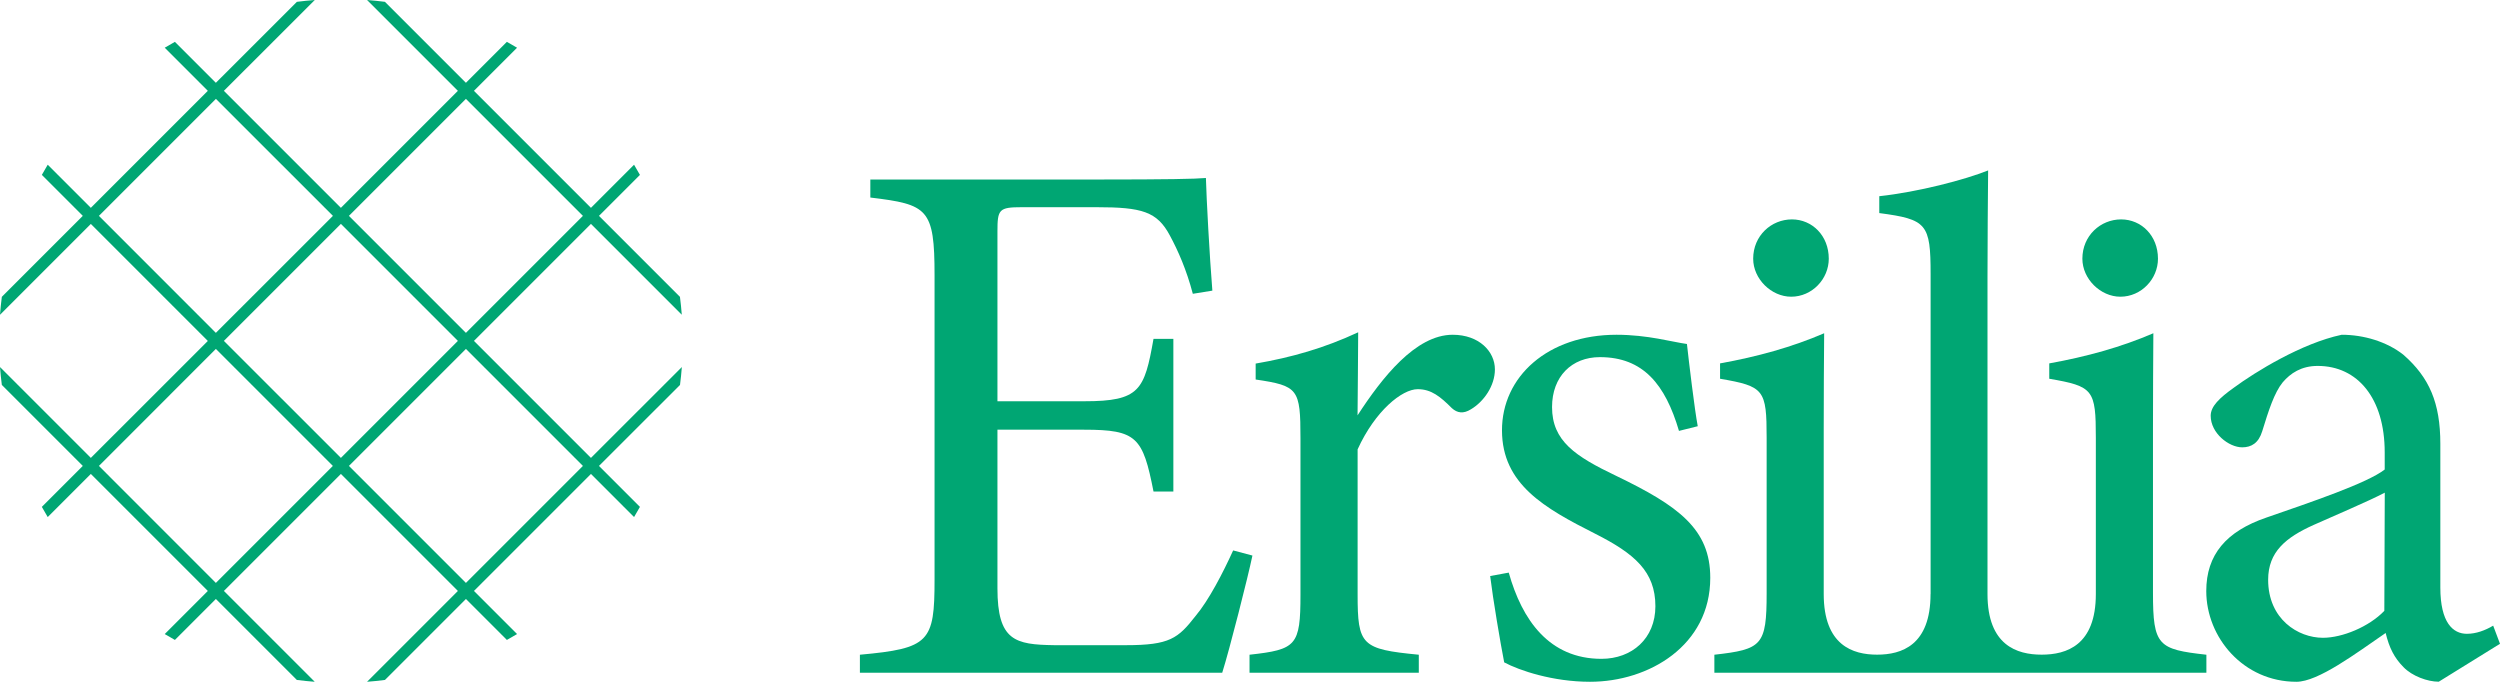
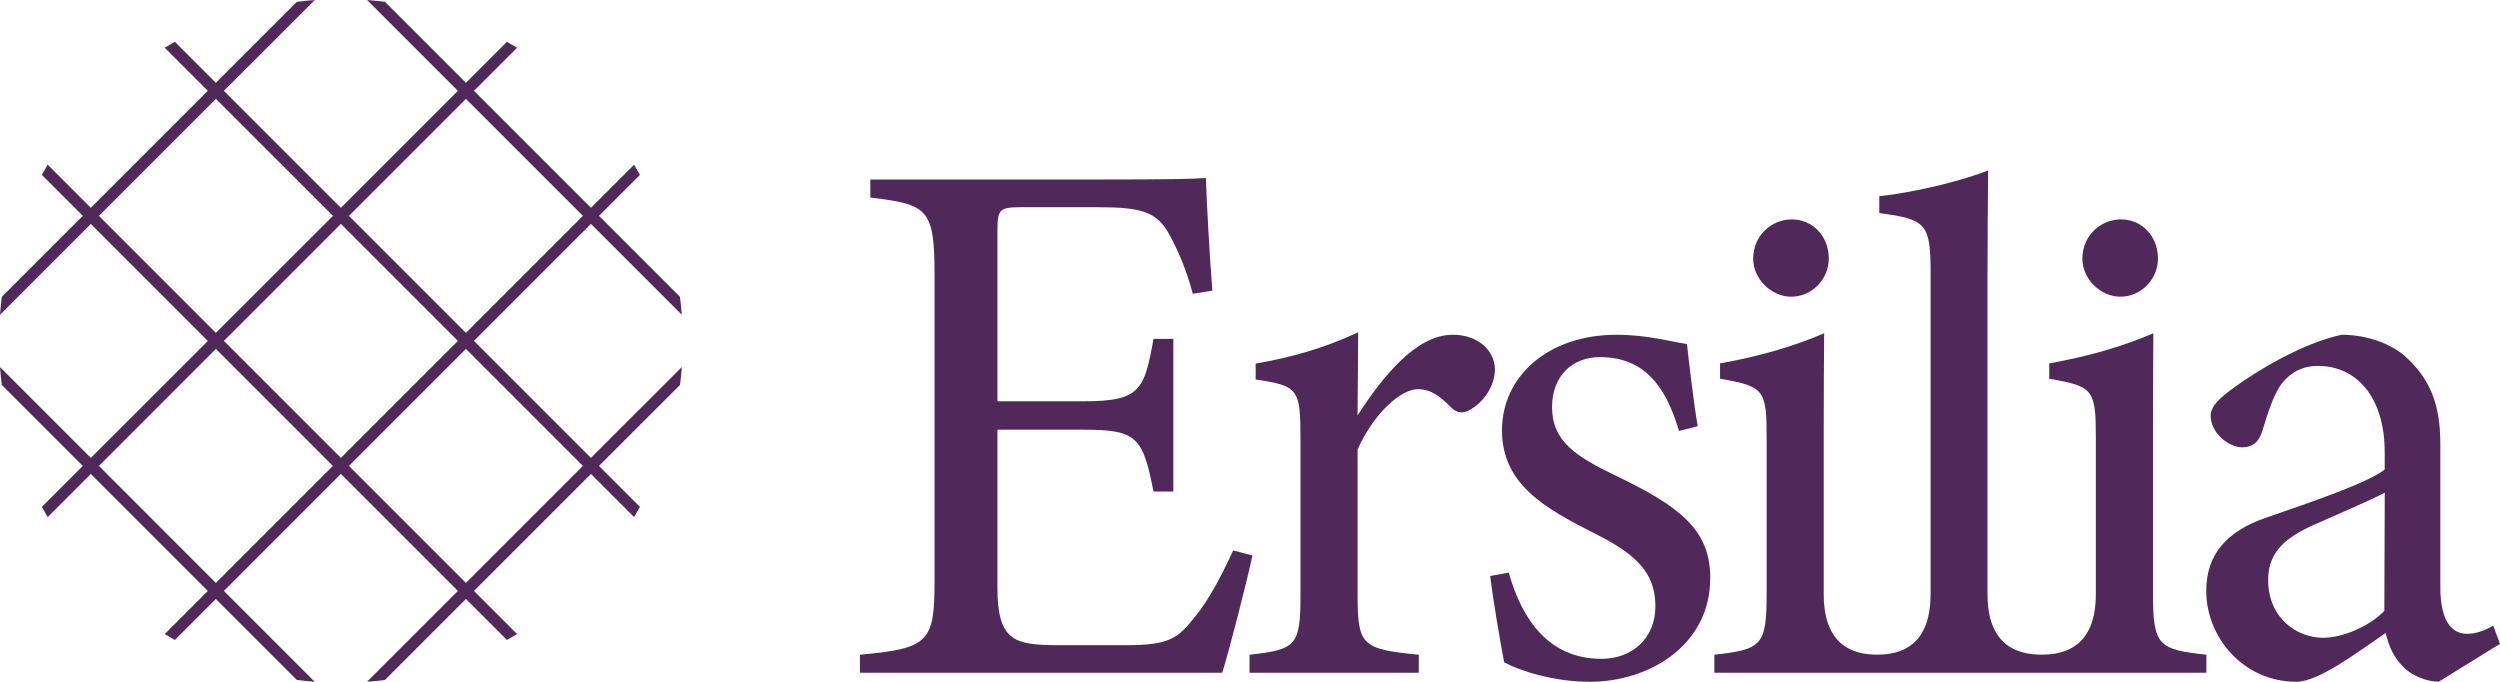
<svg xmlns="http://www.w3.org/2000/svg" version="1.1" id="Layer_1" x="0px" y="0px" viewBox="0 0 395.51 107.86" style="enable-background:new 0 0 395.51 107.86;" xml:space="preserve">
  <style type="text/css">
- 	.st0{fill:#00A673;}
+ 	.st0{fill:#50285a;}
</style>
  <g>
    <g>
      <g>
        <path class="st0" d="M195.09,87.08c-1.58,3.47-3.82,7.85-5.97,10.4c-2.74,3.51-4.07,4.59-10.97,4.59h-11.36     c-6.19-0.09-8.99-0.68-8.99-8.99v-25.1h13.72c8.35,0,9.28,1.2,10.97,9.78h3.14V53.61h-3.14c-1.44,8.13-2.17,9.87-10.95,9.87     H157.8V36.59c0-3.45,0.24-3.81,3.83-3.81h11.85c7.17,0,9.58,0.68,11.6,4.48c1.29,2.39,2.62,5.39,3.63,9.22l3.09-0.5     c-0.45-5.59-0.93-14.5-1.02-17.82c-1.67,0.15-6.06,0.24-17.09,0.24h-36v2.85c9.1,1.1,10.16,1.73,10.16,12.32v48.15     c0,9.84-0.81,10.86-11.81,11.86v2.85h57.32c1.14-3.6,4.09-15.2,4.78-18.54L195.09,87.08z" />
        <path class="st0" d="M229.82,52.96c-5.87,0-11.2,6.82-15.05,12.75c0.06-4.09,0.06-9.66,0.1-13.14     c-5.35,2.49-10.47,3.96-16.22,4.95v2.52c6.74,1,7.09,1.46,7.09,9.32V94.1c0,8.06-0.66,8.66-8.06,9.48v2.85h26.78v-2.85     c-9.08-0.88-9.68-1.48-9.68-9.56V71.09c2.77-6.09,7.02-9.52,9.51-9.52c2.16,0,3.6,1.2,5.4,3c0.86,0.78,1.82,0.93,3.02,0.18     c2.03-1.2,3.79-3.71,3.79-6.31C236.5,55.62,234.01,52.96,229.82,52.96z" />
        <path class="st0" d="M255.68,75.28c-6.47-3.09-10.14-5.52-10.14-10.88c0-4.83,3.11-7.9,7.57-7.9c6.84,0,10.35,4.32,12.51,11.67     l2.97-0.74c-0.5-2.63-1.41-10.28-1.71-13.01c-2.27-0.3-6.19-1.46-11.14-1.46c-10.87,0-18.15,6.63-18.12,15.16     c0.03,8.48,6.71,12.26,14.73,16.31c6.23,3.15,9.54,5.98,9.54,11.48c0,5.11-3.71,8.32-8.53,8.32c-8.28,0-12.57-6.15-14.67-13.64     l-2.94,0.54c0.45,3.7,1.62,10.6,2.22,13.66c2.39,1.28,7.69,3.07,13.58,3.07c9.32,0,19.02-5.74,19.02-16.43     C270.59,83.67,265.49,80.01,255.68,75.28z" />
        <path class="st0" d="M283.37,46.94c3.32,0,5.95-2.81,5.95-6.01c0-3.65-2.63-6.22-5.83-6.22c-3.26,0-6.13,2.57-6.13,6.22     C277.36,44.13,280.23,46.94,283.37,46.94z" />
        <path class="st0" d="M335.45,46.94c3.32,0,5.95-2.81,5.95-6.01c0-3.65-2.63-6.22-5.83-6.22c-3.26,0-6.13,2.57-6.13,6.22     C329.44,44.13,332.31,46.94,335.45,46.94z" />
        <path class="st0" d="M394.43,98.98c-1.26,0.75-2.69,1.29-4.16,1.29c-2.19,0-4.2-1.74-4.2-7.33V70.22     c0-6.47-1.73-10.51-5.87-14.12c-2.63-2.06-6.26-3.14-9.73-3.14c-6.33,1.34-13.68,5.88-17.06,8.37c-2.31,1.65-3.67,2.96-3.67,4.45     c0,2.75,2.87,4.99,4.99,4.99c1.45,0,2.59-0.68,3.16-2.54c1.02-3.32,1.92-6.12,3.24-7.74c1.23-1.44,2.94-2.6,5.54-2.6     c6.31,0,10.6,5.11,10.6,13.67v2.72c-2.77,2.16-11.64,5.15-18.74,7.61c-6.35,2.18-9.49,5.87-9.49,11.62     c0,7.33,5.87,14.35,14.26,14.35c3.46,0,9.44-4.51,14.12-7.72c0.57,2.35,1.35,3.91,2.82,5.4c1.36,1.42,3.81,2.31,5.58,2.31l9.69-6     L394.43,98.98z M377.21,96.64c-2.43,2.53-6.66,4.26-9.71,4.26c-3.94,0-8.67-2.95-8.67-9.18c0-4.41,2.79-6.69,7.19-8.67     c2.89-1.3,8.78-3.79,11.26-5.11C377.28,83.74,377.21,90.96,377.21,96.64z" />
      </g>
      <path class="st0" d="M305.42,93.98c0,8.12-4.59,9.59-8.45,9.59s-8.45-1.48-8.45-9.59v-26.2c0-5.14,0.03-10.72,0.07-15.06    c-5.07,2.19-10.61,3.72-16.47,4.77v2.43c6.98,1.2,7.37,1.71,7.37,9.35v24.57c0,8.29-0.74,8.89-8.27,9.74v2.85h77.84v-2.85    c-7.64-0.85-8.45-1.42-8.45-9.77V67.78c0-5.14,0.03-10.72,0.06-15.06c-5.07,2.19-10.61,3.72-16.47,4.77v2.43    c6.98,1.2,7.37,1.71,7.37,9.35v24.71c0,8.12-4.65,9.59-8.57,9.59c-3.92,0-8.57-1.48-8.57-9.59V43.91c0-6.28,0.06-11.98,0.1-16.95    c-3.65,1.47-11.09,3.42-17.22,4.08v2.67c7.52,0.99,8.12,1.71,8.12,9.64V93.98z" />
    </g>
    <path class="st0" d="M107.58,60.9c0.12-0.94,0.22-1.88,0.29-2.83L93.49,72.44L74.98,53.93l18.51-18.51l14.37,14.37   c-0.07-0.95-0.17-1.89-0.29-2.83L94.76,34.15l6.48-6.48c-0.3-0.54-0.61-1.08-0.93-1.61l-6.82,6.82L74.98,14.37l6.82-6.82   c-0.53-0.32-1.07-0.63-1.61-0.93l-6.48,6.48L60.9,0.29C59.96,0.17,59.02,0.07,58.07,0l14.37,14.37L53.93,32.88L35.42,14.37L49.8,0   c-0.95,0.07-1.89,0.17-2.83,0.29L34.15,13.1l-6.48-6.48c-0.54,0.3-1.08,0.61-1.61,0.93l6.82,6.82L14.37,32.88l-6.82-6.82   c-0.32,0.53-0.63,1.07-0.93,1.61l6.48,6.48L0.29,46.96C0.17,47.9,0.07,48.85,0,49.8l14.37-14.37l18.51,18.51L14.37,72.44L0,58.07   c0.07,0.95,0.17,1.89,0.29,2.83L13.1,73.71l-6.48,6.48c0.3,0.54,0.61,1.08,0.93,1.61l6.82-6.82l18.51,18.51l-6.82,6.82   c0.53,0.32,1.07,0.63,1.61,0.93l6.48-6.48l12.81,12.81c0.94,0.12,1.88,0.22,2.83,0.29L35.42,93.49l18.51-18.51l18.51,18.51   l-14.37,14.37c0.95-0.07,1.89-0.17,2.83-0.29l12.81-12.81l6.48,6.48c0.54-0.3,1.08-0.61,1.61-0.93l-6.82-6.82l18.51-18.51   l6.82,6.82c0.32-0.53,0.63-1.07,0.93-1.61l-6.48-6.48L107.58,60.9z M73.71,15.64l18.51,18.51L73.71,52.66L55.2,34.15L73.71,15.64z    M72.44,53.93L53.93,72.44L35.42,53.93l18.51-18.51L72.44,53.93z M15.65,34.15l18.51-18.51l18.51,18.51L34.15,52.66L15.65,34.15z    M34.15,92.22L15.65,73.71L34.15,55.2l18.51,18.51L34.15,92.22z M73.71,92.22L55.2,73.71L73.71,55.2l18.51,18.51L73.71,92.22z" />
  </g>
</svg>
